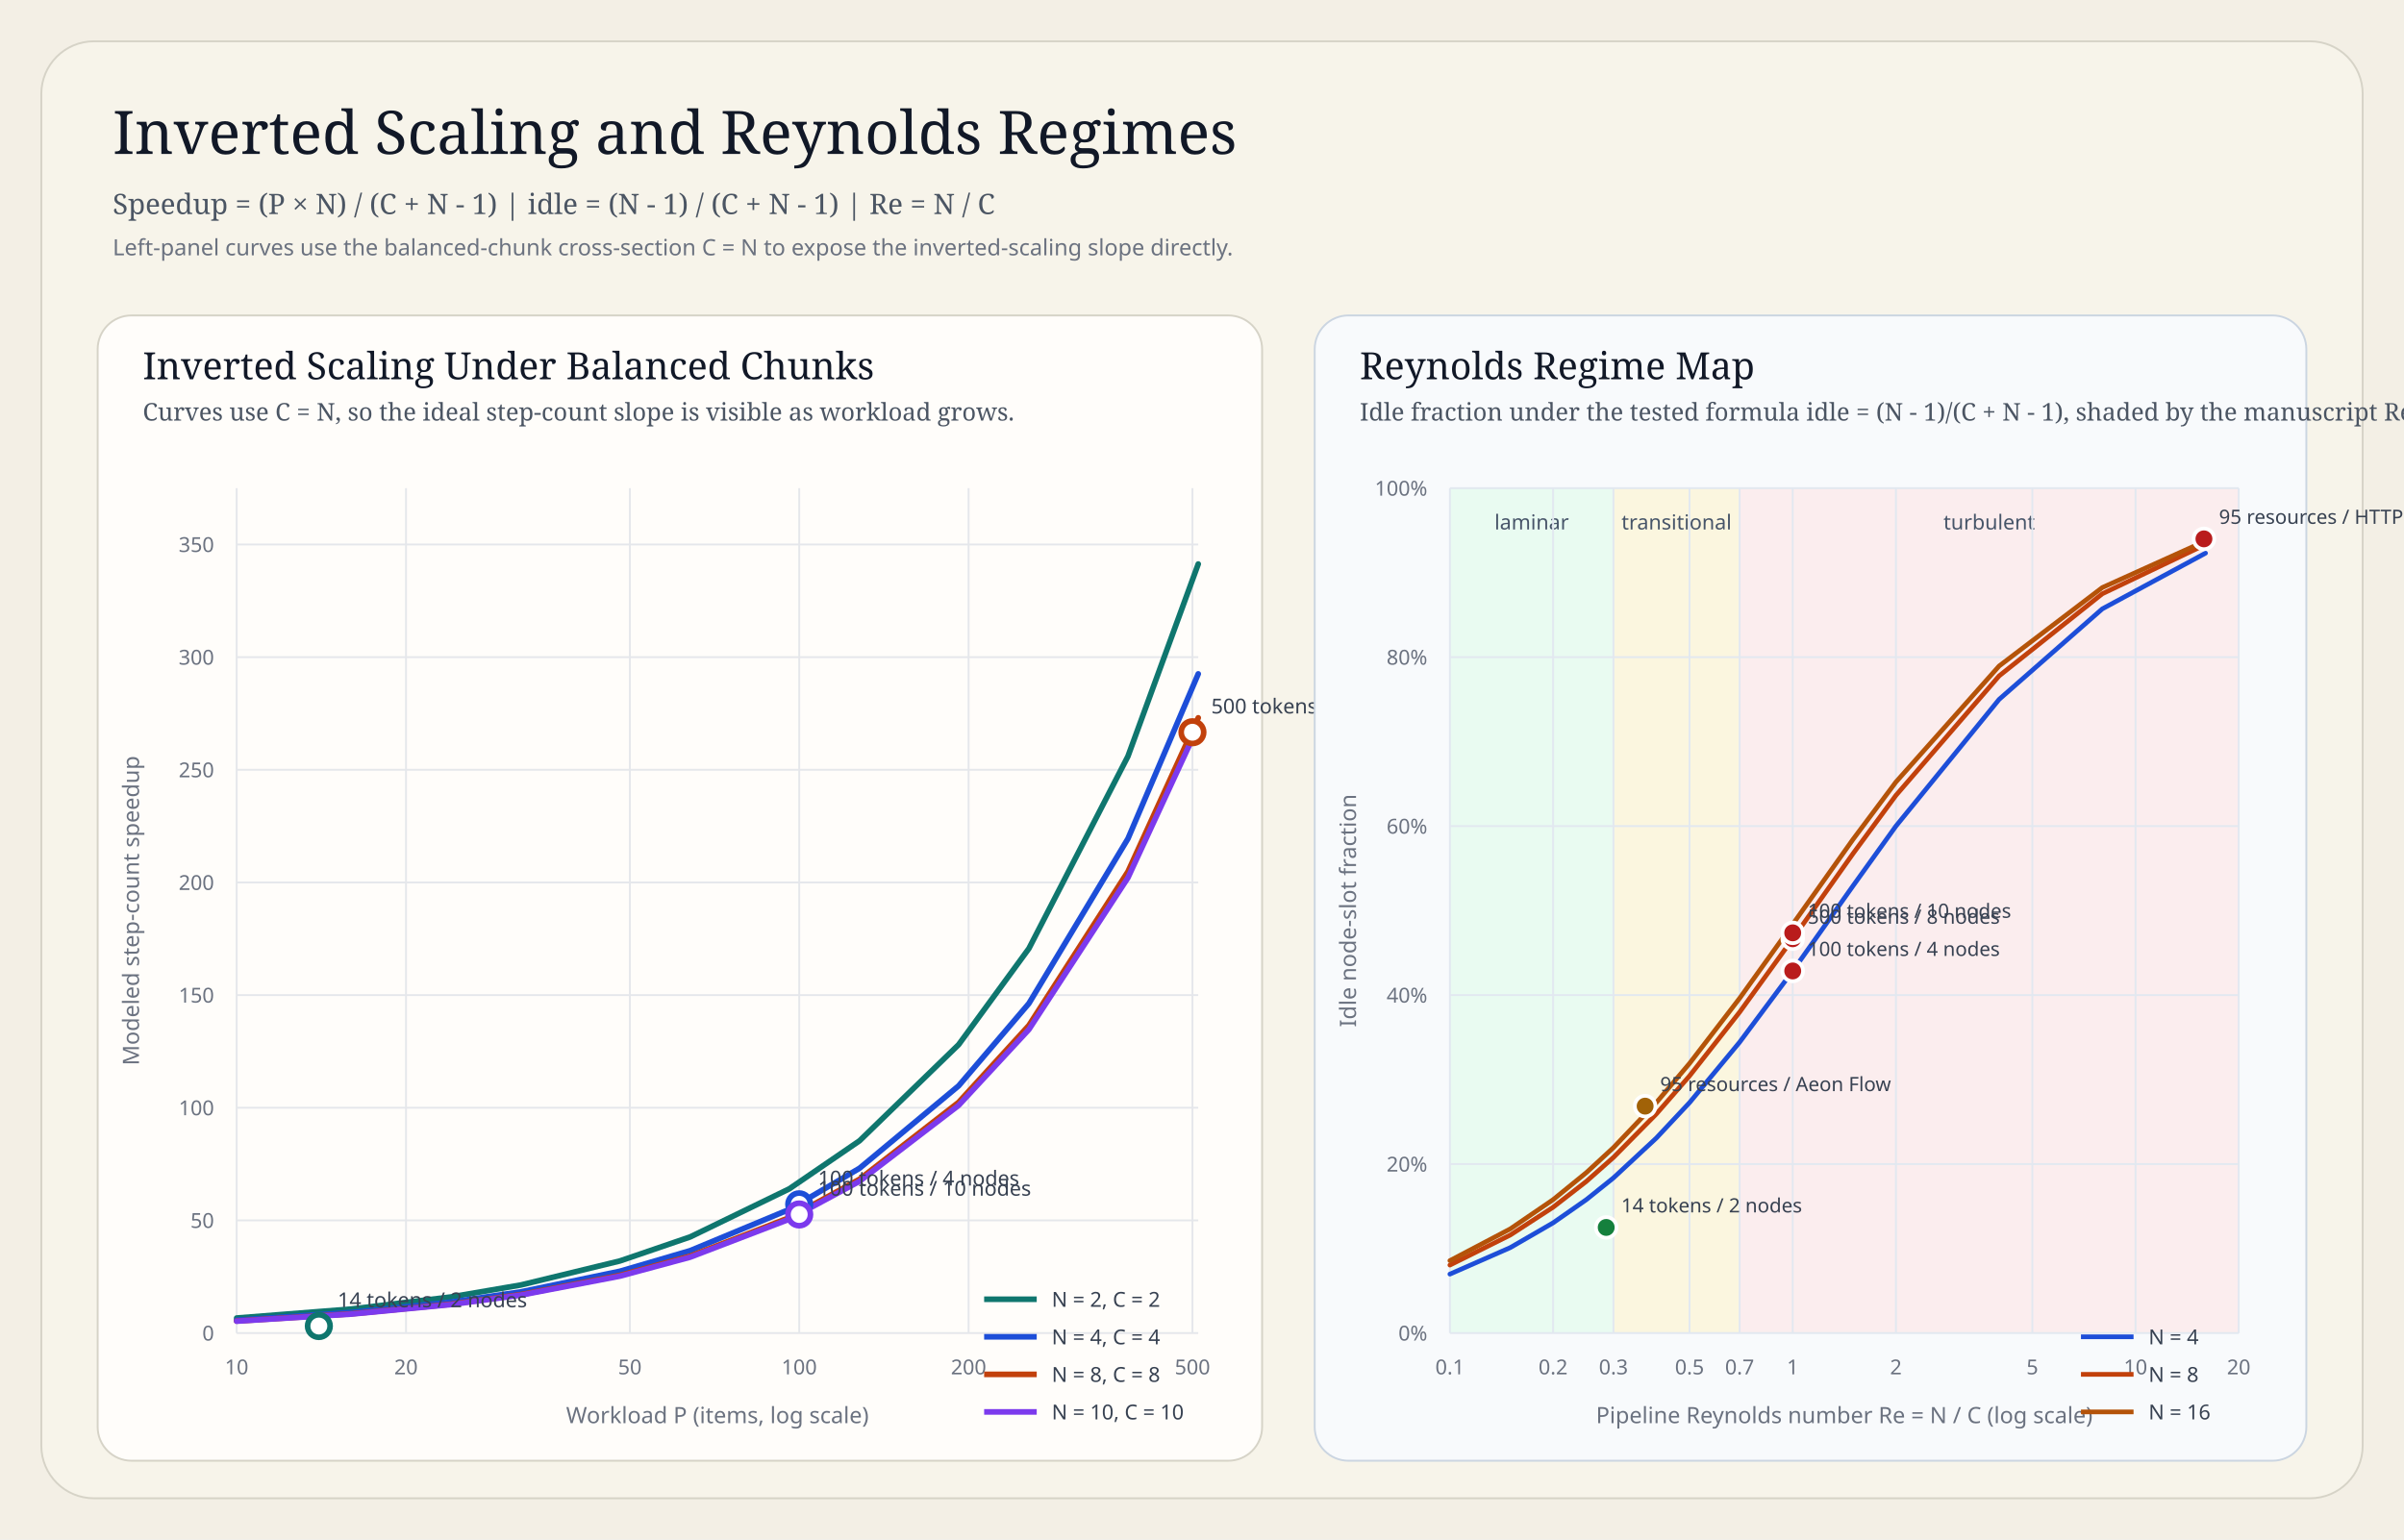
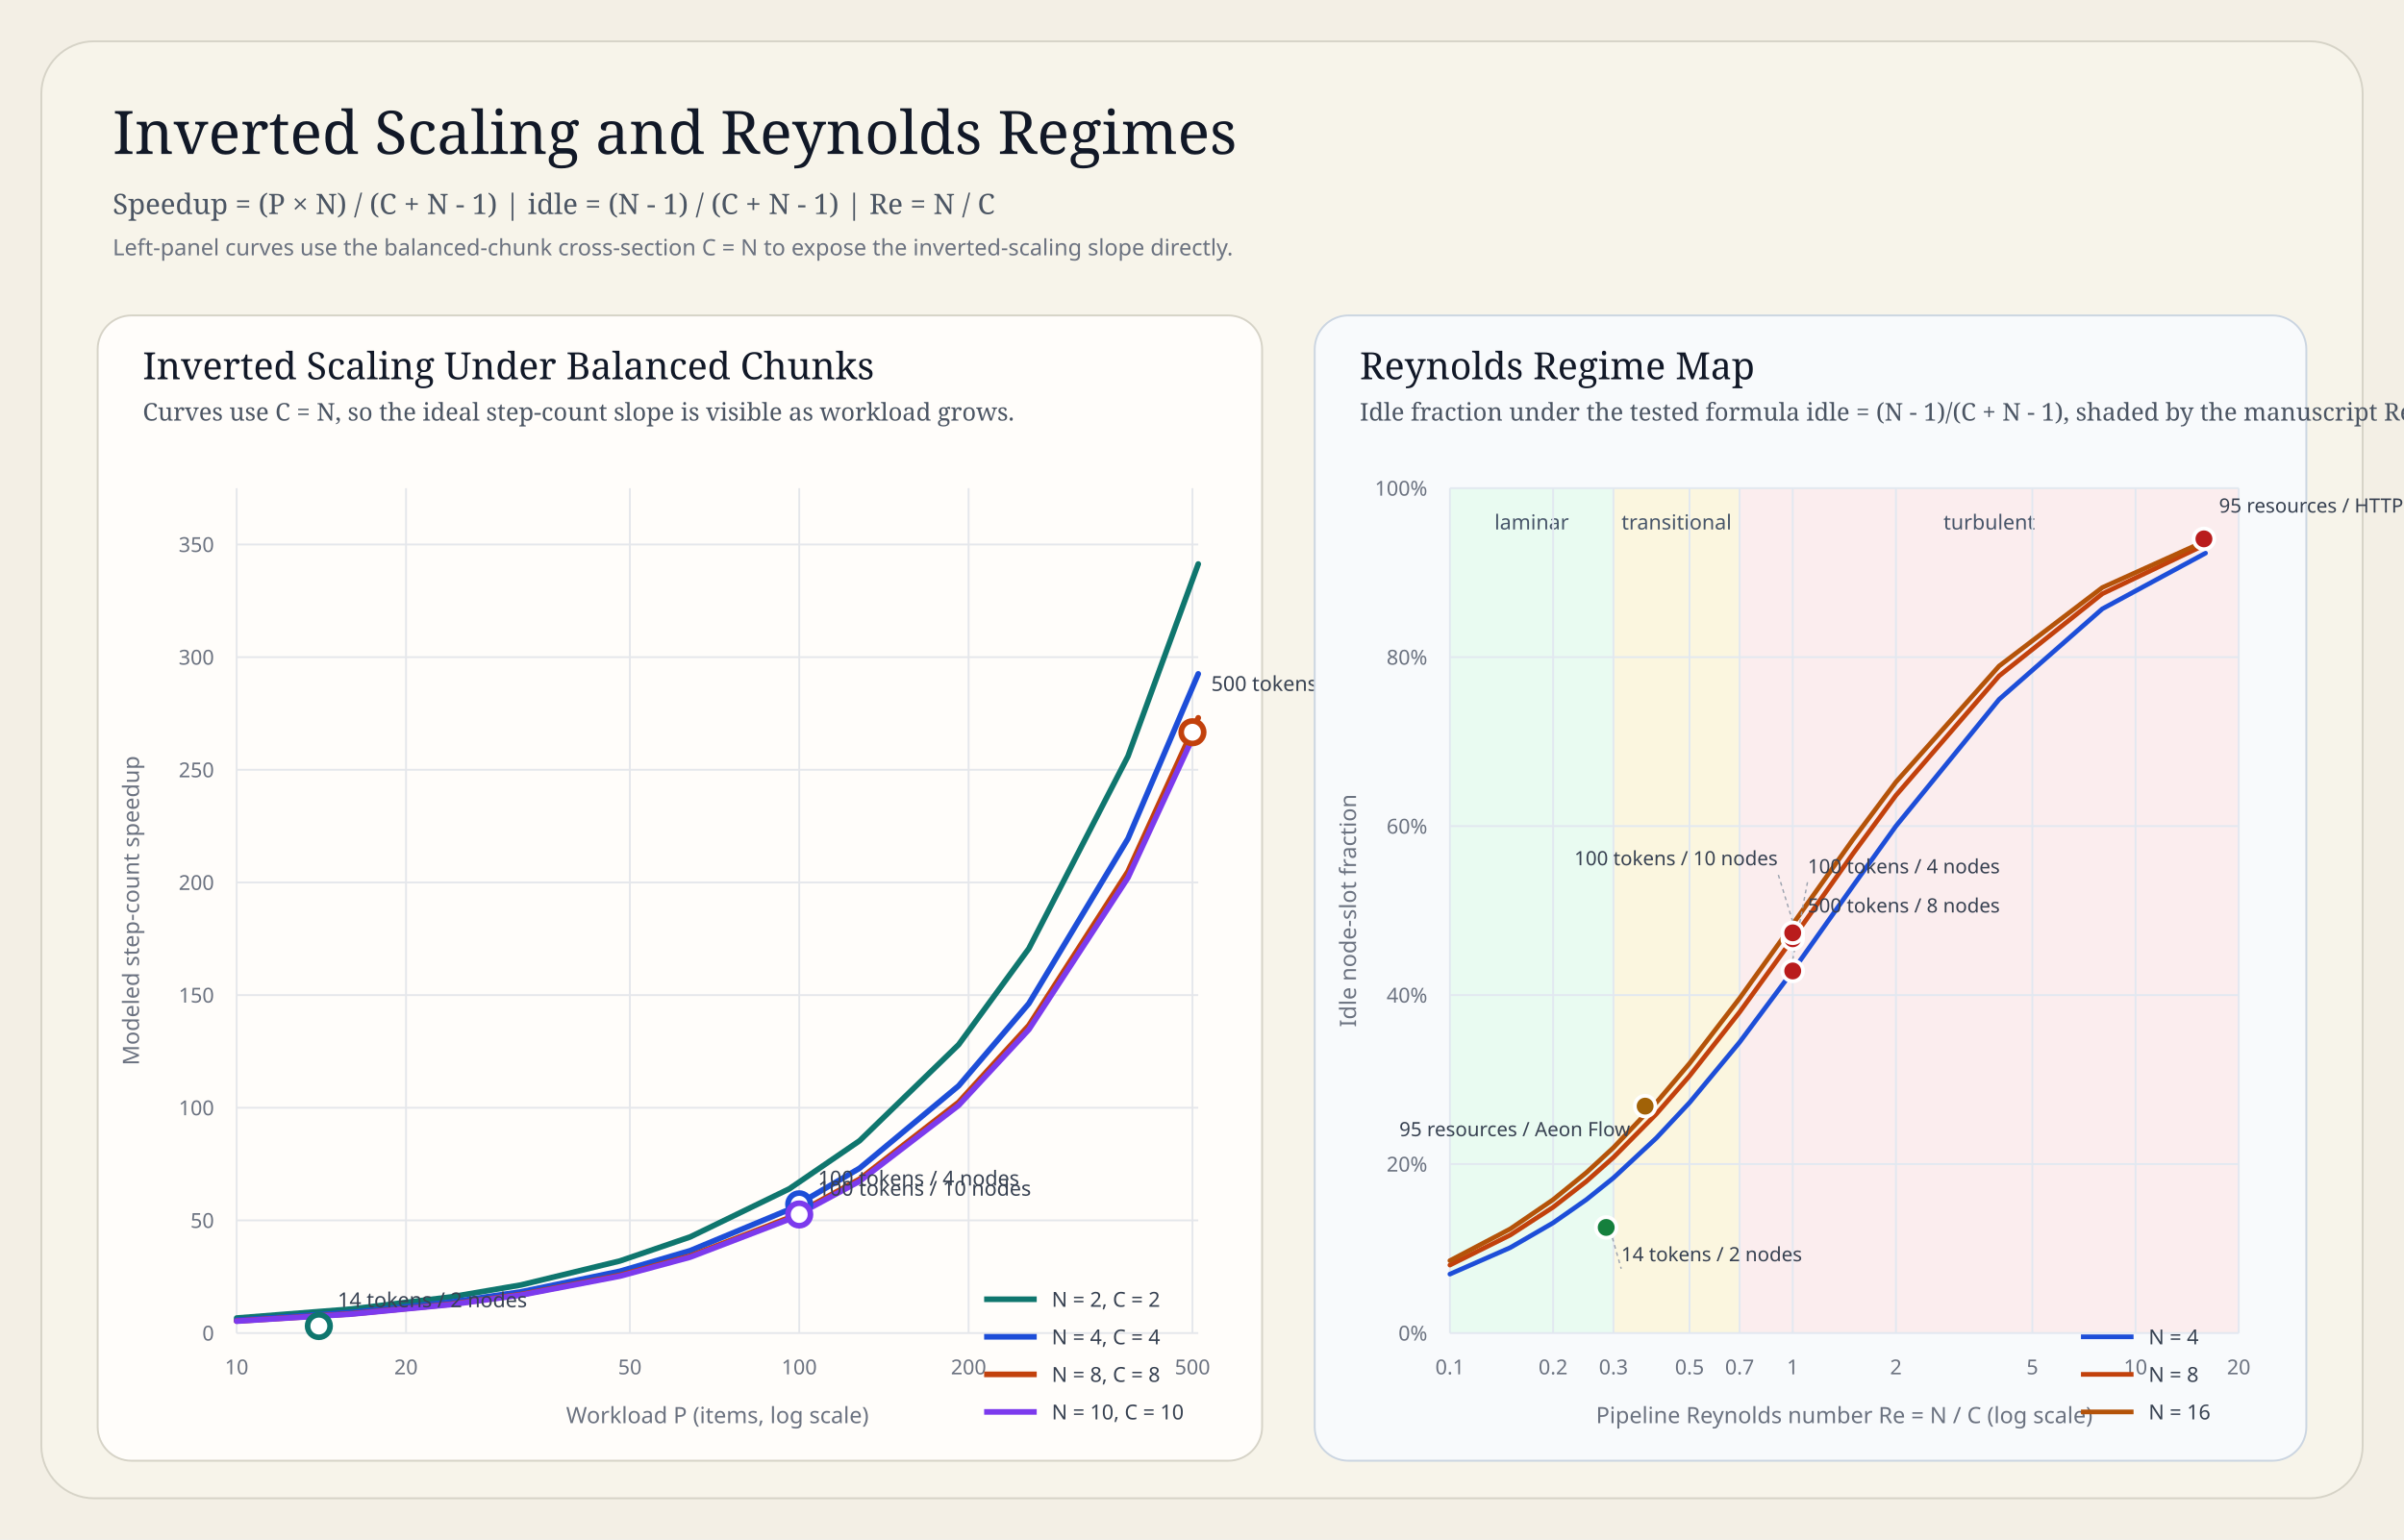
<svg xmlns="http://www.w3.org/2000/svg" width="1280" height="820" viewBox="0 0 1280 820" role="img" aria-labelledby="title desc">
  <rect width="1280" height="820" fill="#f3efe5" />
  <rect x="22" y="22" width="1236" height="776" rx="28" fill="#f7f4ea" stroke="#d6d3c7" />
  <text x="60" y="82" font-family="Georgia, serif" font-size="32" fill="#111827">Inverted Scaling and Reynolds Regimes</text>
  <text x="60" y="114" font-family="Georgia, serif" font-size="15" fill="#4b5563">Speedup = (P × N) / (C + N - 1) | idle = (N - 1) / (C + N - 1) | Re = N / C</text>
  <text x="60" y="136" font-family="system-ui, sans-serif" font-size="12" fill="#6b7280">Left-panel curves use the balanced-chunk cross-section C = N to expose the inverted-scaling slope directly.</text>
  <rect x="52" y="168" width="620" height="610" rx="18" fill="#fffdfa" stroke="#d6d3c7" />
  <text x="76" y="202" font-family="Georgia, serif" font-size="20" fill="#111827">Inverted Scaling Under Balanced Chunks</text>
  <text x="76" y="224" font-family="Georgia, serif" font-size="13" fill="#4b5563">Curves use C = N, so the ideal step-count slope is visible as workload grows.</text>
  <line x1="126" y1="260" x2="126" y2="710" stroke="#e5e7eb" stroke-width="1" />
  <text x="126" y="732" text-anchor="middle" font-family="system-ui, sans-serif" font-size="11" fill="#6b7280">10</text>
  <line x1="216.171" y1="260" x2="216.171" y2="710" stroke="#e5e7eb" stroke-width="1" />
  <text x="216.171" y="732" text-anchor="middle" font-family="system-ui, sans-serif" font-size="11" fill="#6b7280">20</text>
  <line x1="335.372" y1="260" x2="335.372" y2="710" stroke="#e5e7eb" stroke-width="1" />
  <text x="335.372" y="732" text-anchor="middle" font-family="system-ui, sans-serif" font-size="11" fill="#6b7280">50</text>
  <line x1="425.543" y1="260" x2="425.543" y2="710" stroke="#e5e7eb" stroke-width="1" />
  <text x="425.543" y="732" text-anchor="middle" font-family="system-ui, sans-serif" font-size="11" fill="#6b7280">100</text>
  <line x1="515.715" y1="260" x2="515.715" y2="710" stroke="#e5e7eb" stroke-width="1" />
  <text x="515.715" y="732" text-anchor="middle" font-family="system-ui, sans-serif" font-size="11" fill="#6b7280">200</text>
  <line x1="634.915" y1="260" x2="634.915" y2="710" stroke="#e5e7eb" stroke-width="1" />
  <text x="634.915" y="732" text-anchor="middle" font-family="system-ui, sans-serif" font-size="11" fill="#6b7280">500</text>
  <line x1="126" y1="710" x2="638" y2="710" stroke="#e5e7eb" stroke-width="1" />
  <text x="114" y="714" text-anchor="end" font-family="system-ui, sans-serif" font-size="11" fill="#6b7280">0</text>
  <line x1="126" y1="650" x2="638" y2="650" stroke="#e5e7eb" stroke-width="1" />
  <text x="114" y="654" text-anchor="end" font-family="system-ui, sans-serif" font-size="11" fill="#6b7280">50</text>
  <line x1="126" y1="590" x2="638" y2="590" stroke="#e5e7eb" stroke-width="1" />
  <text x="114" y="594" text-anchor="end" font-family="system-ui, sans-serif" font-size="11" fill="#6b7280">100</text>
  <line x1="126" y1="530" x2="638" y2="530" stroke="#e5e7eb" stroke-width="1" />
  <text x="114" y="534" text-anchor="end" font-family="system-ui, sans-serif" font-size="11" fill="#6b7280">150</text>
  <line x1="126" y1="470" x2="638" y2="470" stroke="#e5e7eb" stroke-width="1" />
  <text x="114" y="474" text-anchor="end" font-family="system-ui, sans-serif" font-size="11" fill="#6b7280">200</text>
  <line x1="126" y1="410" x2="638" y2="410" stroke="#e5e7eb" stroke-width="1" />
  <text x="114" y="414" text-anchor="end" font-family="system-ui, sans-serif" font-size="11" fill="#6b7280">250</text>
  <line x1="126" y1="350" x2="638" y2="350" stroke="#e5e7eb" stroke-width="1" />
  <text x="114" y="354" text-anchor="end" font-family="system-ui, sans-serif" font-size="11" fill="#6b7280">300</text>
  <line x1="126" y1="290" x2="638" y2="290" stroke="#e5e7eb" stroke-width="1" />
  <text x="114" y="294" text-anchor="end" font-family="system-ui, sans-serif" font-size="11" fill="#6b7280">350</text>
  <path d="M 126 702 L 187.143 697.2 L 239.89 690.8 L 277.314 684.4 L 330.061 671.6 L 367.486 658.8 L 420.233 633.2 L 457.657 607.6 L 510.404 556.4 L 547.829 505.2 L 600.575 402.8 L 638 300.4" fill="none" stroke="#0f766e" stroke-width="3" stroke-linecap="round" stroke-linejoin="round" />
  <path d="M 126 703.143 L 187.143 699.029 L 239.89 693.543 L 277.314 688.057 L 330.061 677.086 L 367.486 666.114 L 420.233 644.171 L 457.657 622.229 L 510.404 578.343 L 547.829 534.457 L 600.575 446.686 L 638 358.914" fill="none" stroke="#1d4ed8" stroke-width="3" stroke-linecap="round" stroke-linejoin="round" />
  <path d="M 126 703.6 L 187.143 699.76 L 239.89 694.64 L 277.314 689.52 L 330.061 679.28 L 367.486 669.04 L 420.233 648.56 L 457.657 628.08 L 510.404 587.12 L 547.829 546.16 L 600.575 464.24 L 638 382.32" fill="none" stroke="#c2410c" stroke-width="3" stroke-linecap="round" stroke-linejoin="round" />
  <path d="M 126 703.684 L 187.143 699.895 L 239.89 694.842 L 277.314 689.789 L 330.061 679.684 L 367.486 669.579 L 420.233 649.368 L 457.657 629.158 L 510.404 588.737 L 547.829 548.316 L 600.575 467.474 L 638 386.632" fill="none" stroke="#7c3aed" stroke-width="3" stroke-linecap="round" stroke-linejoin="round" />
  <circle cx="169.772" cy="706.267" r="6" fill="#ffffff" stroke="#0f766e" stroke-width="3" />
  <text x="179.772" y="696.267" font-family="system-ui, sans-serif" font-size="11" fill="#374151">14 tokens / 2 nodes</text>
  <circle cx="425.543" cy="641.429" r="6" fill="#ffffff" stroke="#1d4ed8" stroke-width="3" />
  <text x="435.543" y="631.429" font-family="system-ui, sans-serif" font-size="11" fill="#374151">100 tokens / 4 nodes</text>
  <circle cx="634.915" cy="390" r="6" fill="#ffffff" stroke="#c2410c" stroke-width="3" />
-   <text x="644.915" y="380" font-family="system-ui, sans-serif" font-size="11" fill="#374151">500 tokens / 8 nodes</text>
+   <text x="644.915" y="368" font-family="system-ui, sans-serif" font-size="11" fill="#374151">500 tokens / 8 nodes</text>
  <circle cx="425.543" cy="646.842" r="6" fill="#ffffff" stroke="#7c3aed" stroke-width="3" />
  <text x="435.543" y="636.842" font-family="system-ui, sans-serif" font-size="11" fill="#374151">100 tokens / 10 nodes</text>
  <text x="382" y="758" text-anchor="middle" font-family="system-ui, sans-serif" font-size="12" fill="#6b7280">Workload P (items, log scale)</text>
  <text x="74" y="485" transform="rotate(-90 74 485)" text-anchor="middle" font-family="system-ui, sans-serif" font-size="12" fill="#6b7280">Modeled step-count speedup</text>
  <line x1="524" y1="692" x2="552" y2="692" stroke="#0f766e" stroke-width="3" />
  <text x="560" y="696" font-family="system-ui, sans-serif" font-size="11" fill="#374151">N = 2, C = 2</text>
  <line x1="524" y1="712" x2="552" y2="712" stroke="#1d4ed8" stroke-width="3" />
  <text x="560" y="716" font-family="system-ui, sans-serif" font-size="11" fill="#374151">N = 4, C = 4</text>
  <line x1="524" y1="732" x2="552" y2="732" stroke="#c2410c" stroke-width="3" />
  <text x="560" y="736" font-family="system-ui, sans-serif" font-size="11" fill="#374151">N = 8, C = 8</text>
  <line x1="524" y1="752" x2="552" y2="752" stroke="#7c3aed" stroke-width="3" />
  <text x="560" y="756" font-family="system-ui, sans-serif" font-size="11" fill="#374151">N = 10, C = 10</text>
  <rect x="700" y="168" width="528" height="610" rx="18" fill="#f8fafc" stroke="#cbd5e1" />
  <text x="724" y="202" font-family="Georgia, serif" font-size="20" fill="#111827">Reynolds Regime Map</text>
  <text x="724" y="224" font-family="Georgia, serif" font-size="13" fill="#4b5563">Idle fraction under the tested formula idle = (N - 1)/(C + N - 1), shaded by the manuscript Re bands.</text>
  <rect x="772" y="260" width="87.087" height="450" fill="#dcfce7" opacity="0.55" />
  <text x="815.544" y="282" text-anchor="middle" font-family="system-ui, sans-serif" font-size="11" fill="#475569">laminar</text>
  <rect x="859.087" y="260" width="67.166" height="450" fill="#fef3c7" opacity="0.55" />
  <text x="892.67" y="282" text-anchor="middle" font-family="system-ui, sans-serif" font-size="11" fill="#475569">transitional</text>
  <rect x="926.253" y="260" width="265.747" height="450" fill="#fee2e2" opacity="0.55" />
  <text x="1059.127" y="282" text-anchor="middle" font-family="system-ui, sans-serif" font-size="11" fill="#475569">turbulent</text>
  <line x1="772" y1="260" x2="772" y2="710" stroke="#e2e8f0" stroke-width="1" />
  <text x="772" y="732" text-anchor="middle" font-family="system-ui, sans-serif" font-size="11" fill="#6b7280">0.1</text>
  <line x1="826.946" y1="260" x2="826.946" y2="710" stroke="#e2e8f0" stroke-width="1" />
  <text x="826.946" y="732" text-anchor="middle" font-family="system-ui, sans-serif" font-size="11" fill="#6b7280">0.2</text>
  <line x1="859.087" y1="260" x2="859.087" y2="710" stroke="#e2e8f0" stroke-width="1" />
  <text x="859.087" y="732" text-anchor="middle" font-family="system-ui, sans-serif" font-size="11" fill="#6b7280">0.3</text>
  <line x1="899.581" y1="260" x2="899.581" y2="710" stroke="#e2e8f0" stroke-width="1" />
  <text x="899.581" y="732" text-anchor="middle" font-family="system-ui, sans-serif" font-size="11" fill="#6b7280">0.5</text>
  <line x1="926.253" y1="260" x2="926.253" y2="710" stroke="#e2e8f0" stroke-width="1" />
  <text x="926.253" y="732" text-anchor="middle" font-family="system-ui, sans-serif" font-size="11" fill="#6b7280">0.7</text>
  <line x1="954.527" y1="260" x2="954.527" y2="710" stroke="#e2e8f0" stroke-width="1" />
  <text x="954.527" y="732" text-anchor="middle" font-family="system-ui, sans-serif" font-size="11" fill="#6b7280">1</text>
  <line x1="1009.473" y1="260" x2="1009.473" y2="710" stroke="#e2e8f0" stroke-width="1" />
  <text x="1009.473" y="732" text-anchor="middle" font-family="system-ui, sans-serif" font-size="11" fill="#6b7280">2</text>
  <line x1="1082.108" y1="260" x2="1082.108" y2="710" stroke="#e2e8f0" stroke-width="1" />
  <text x="1082.108" y="732" text-anchor="middle" font-family="system-ui, sans-serif" font-size="11" fill="#6b7280">5</text>
  <line x1="1137.054" y1="260" x2="1137.054" y2="710" stroke="#e2e8f0" stroke-width="1" />
  <text x="1137.054" y="732" text-anchor="middle" font-family="system-ui, sans-serif" font-size="11" fill="#6b7280">10</text>
  <line x1="1192" y1="260" x2="1192" y2="710" stroke="#e2e8f0" stroke-width="1" />
  <text x="1192" y="732" text-anchor="middle" font-family="system-ui, sans-serif" font-size="11" fill="#6b7280">20</text>
  <line x1="772" y1="710" x2="1192" y2="710" stroke="#e2e8f0" stroke-width="1" />
  <text x="760" y="714" text-anchor="end" font-family="system-ui, sans-serif" font-size="11" fill="#6b7280">0%</text>
  <line x1="772" y1="620" x2="1192" y2="620" stroke="#e2e8f0" stroke-width="1" />
  <text x="760" y="624" text-anchor="end" font-family="system-ui, sans-serif" font-size="11" fill="#6b7280">20%</text>
  <line x1="772" y1="530" x2="1192" y2="530" stroke="#e2e8f0" stroke-width="1" />
  <text x="760" y="534" text-anchor="end" font-family="system-ui, sans-serif" font-size="11" fill="#6b7280">40%</text>
  <line x1="772" y1="440" x2="1192" y2="440" stroke="#e2e8f0" stroke-width="1" />
  <text x="760" y="444" text-anchor="end" font-family="system-ui, sans-serif" font-size="11" fill="#6b7280">60%</text>
  <line x1="772" y1="350" x2="1192" y2="350" stroke="#e2e8f0" stroke-width="1" />
  <text x="760" y="354" text-anchor="end" font-family="system-ui, sans-serif" font-size="11" fill="#6b7280">80%</text>
  <line x1="772" y1="260" x2="1192" y2="260" stroke="#e2e8f0" stroke-width="1" />
  <text x="760" y="264" text-anchor="end" font-family="system-ui, sans-serif" font-size="11" fill="#6b7280">100%</text>
  <path d="M 772 678.605 L 804.141 664.494 L 826.946 651.304 L 844.635 638.947 L 859.087 627.347 L 881.892 606.154 L 899.581 587.273 L 926.253 555.082 L 954.527 517.143 L 986.668 471.765 L 1009.473 440 L 1064.419 372.5 L 1119.365 324.286 L 1174.311 294.615" fill="none" stroke="#1d4ed8" stroke-width="2.5" stroke-linecap="round" stroke-linejoin="round" />
  <path d="M 772 673.793 L 804.141 657.79 L 826.946 642.979 L 844.635 629.231 L 859.087 616.436 L 881.892 593.333 L 899.581 573.043 L 926.253 539.07 L 954.527 500 L 986.668 454.595 L 1009.473 423.636 L 1064.419 360 L 1119.365 316.25 L 1174.311 290" fill="none" stroke="#c2410c" stroke-width="2.5" stroke-linecap="round" stroke-linejoin="round" />
  <path d="M 772 671.429 L 804.141 654.521 L 826.946 638.947 L 844.635 624.557 L 859.087 611.22 L 881.892 587.273 L 899.581 566.383 L 926.253 531.698 L 954.527 492.258 L 986.668 447.013 L 1009.473 416.522 L 1064.419 354.737 L 1119.365 312.941 L 1174.311 288.125" fill="none" stroke="#b45309" stroke-width="2.5" stroke-linecap="round" stroke-linejoin="round" />
+   <line x1="855.22" y1="647.75" x2="863.22" y2="675.75" stroke="#9ca3af" stroke-width="0.75" stroke-dasharray="2,2" />
  <circle cx="855.22" cy="653.75" r="5.5" fill="#15803d" stroke="#ffffff" stroke-width="2" />
-   <text x="863.22" y="645.75" font-family="system-ui, sans-serif" font-size="10.5" fill="#374151">14 tokens / 2 nodes</text>
+   <text x="863.22" y="671.75" text-anchor="start" font-family="system-ui, sans-serif" font-size="10.5" fill="#374151">14 tokens / 2 nodes</text>
+   <line x1="954.527" y1="511.143" x2="962.527" y2="469.143" stroke="#9ca3af" stroke-width="0.75" stroke-dasharray="2,2" />
  <circle cx="954.527" cy="517.143" r="5.5" fill="#b91c1c" stroke="#ffffff" stroke-width="2" />
-   <text x="962.527" y="509.143" font-family="system-ui, sans-serif" font-size="10.5" fill="#374151">100 tokens / 4 nodes</text>
+   <text x="962.527" y="465.143" text-anchor="start" font-family="system-ui, sans-serif" font-size="10.5" fill="#374151">100 tokens / 4 nodes</text>
  <circle cx="954.527" cy="500" r="5.5" fill="#b91c1c" stroke="#ffffff" stroke-width="2" />
-   <text x="962.527" y="492" font-family="system-ui, sans-serif" font-size="10.5" fill="#374151">500 tokens / 8 nodes</text>
+   <text x="962.527" y="486" text-anchor="start" font-family="system-ui, sans-serif" font-size="10.5" fill="#374151">500 tokens / 8 nodes</text>
+   <line x1="954.527" y1="490.842" x2="946.527" y2="464.842" stroke="#9ca3af" stroke-width="0.75" stroke-dasharray="2,2" />
  <circle cx="954.527" cy="496.842" r="5.5" fill="#b91c1c" stroke="#ffffff" stroke-width="2" />
-   <text x="962.527" y="488.842" font-family="system-ui, sans-serif" font-size="10.5" fill="#374151">100 tokens / 10 nodes</text>
+   <text x="946.527" y="460.842" text-anchor="end" font-family="system-ui, sans-serif" font-size="10.5" fill="#374151">100 tokens / 10 nodes</text>
  <circle cx="1173.481" cy="287" r="5.5" fill="#b91c1c" stroke="#ffffff" stroke-width="2" />
-   <text x="1181.481" y="279" font-family="system-ui, sans-serif" font-size="10.5" fill="#374151">95 resources / HTTP-1.1</text>
+   <text x="1181.481" y="273" text-anchor="start" font-family="system-ui, sans-serif" font-size="10.5" fill="#374151">95 resources / HTTP-1.1</text>
  <circle cx="875.946" cy="589.143" r="5.5" fill="#a16207" stroke="#ffffff" stroke-width="2" />
-   <text x="883.946" y="581.143" font-family="system-ui, sans-serif" font-size="10.5" fill="#374151">95 resources / Aeon Flow</text>
+   <text x="867.946" y="605.143" text-anchor="end" font-family="system-ui, sans-serif" font-size="10.5" fill="#374151">95 resources / Aeon Flow</text>
  <text x="982" y="758" text-anchor="middle" font-family="system-ui, sans-serif" font-size="12" fill="#6b7280">Pipeline Reynolds number Re = N / C (log scale)</text>
  <text x="722" y="485" transform="rotate(-90 722 485)" text-anchor="middle" font-family="system-ui, sans-serif" font-size="12" fill="#6b7280">Idle node-slot fraction</text>
  <line x1="1108" y1="712" x2="1136" y2="712" stroke="#1d4ed8" stroke-width="2.5" />
  <text x="1144" y="716" font-family="system-ui, sans-serif" font-size="11" fill="#374151">N = 4</text>
  <line x1="1108" y1="732" x2="1136" y2="732" stroke="#c2410c" stroke-width="2.5" />
  <text x="1144" y="736" font-family="system-ui, sans-serif" font-size="11" fill="#374151">N = 8</text>
  <line x1="1108" y1="752" x2="1136" y2="752" stroke="#b45309" stroke-width="2.5" />
  <text x="1144" y="756" font-family="system-ui, sans-serif" font-size="11" fill="#374151">N = 16</text>
</svg>
